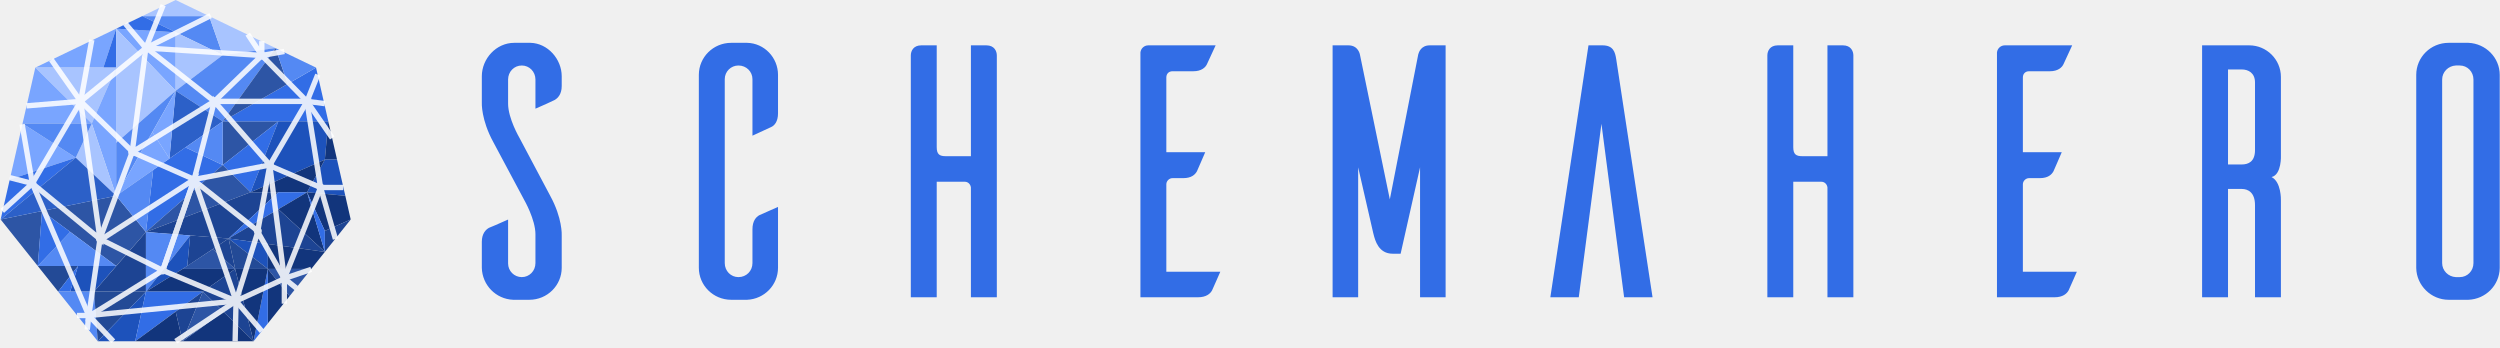
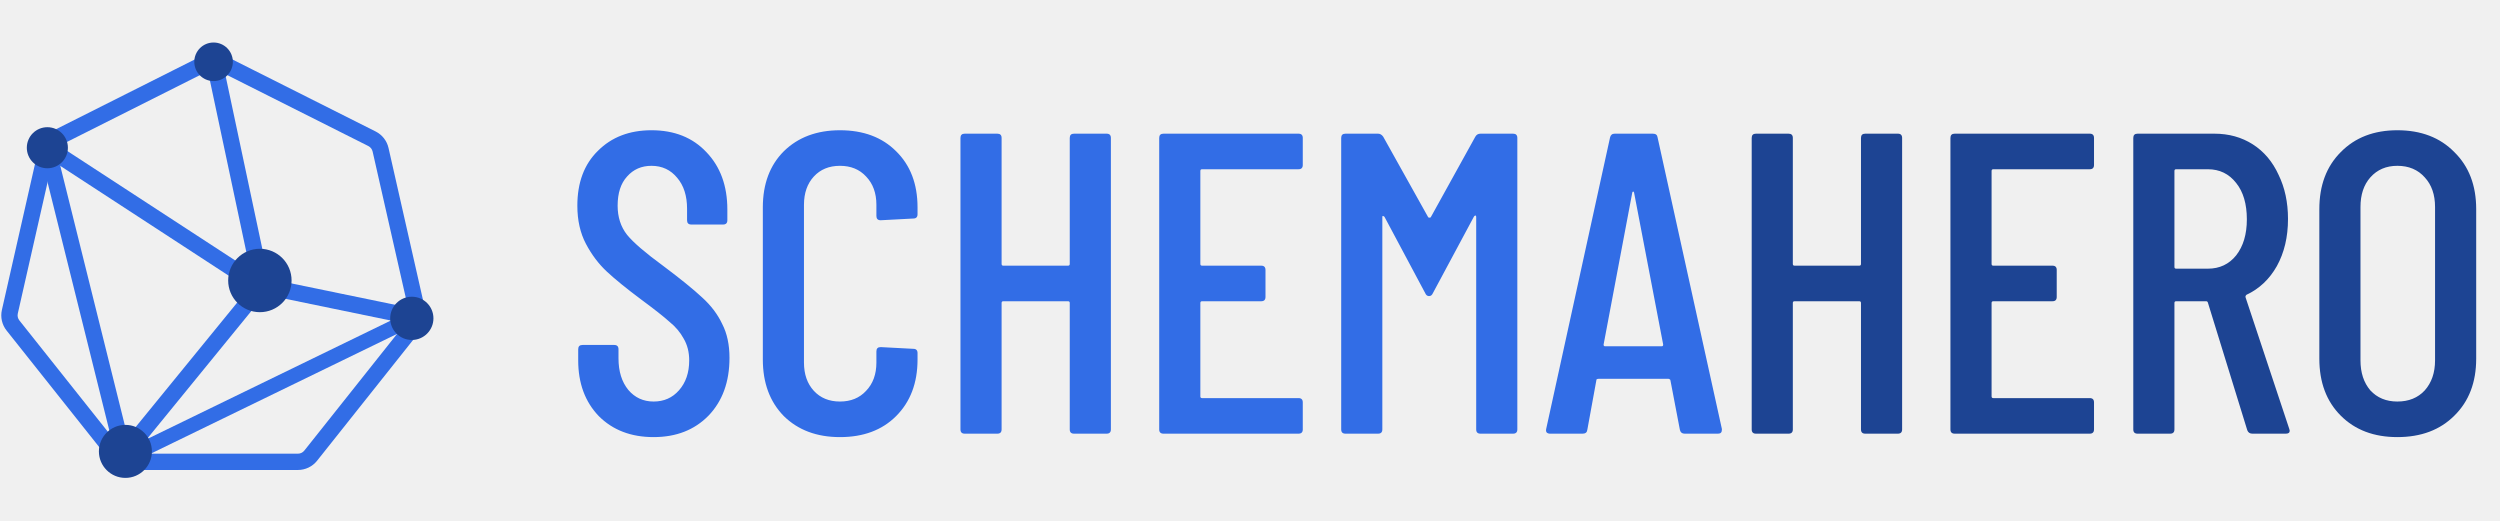
- <svg xmlns="http://www.w3.org/2000/svg" width="467px" height="65px" viewBox="0 0 467 65" version="1.1">
-   <g id="Page-1" stroke="none" stroke-width="1" fill="none" fill-rule="evenodd">
-     <g id="Group">
-       <polygon id="Path" fill="#79A5FF" points="6.597 12.627 19.309 12.627 21.704 5.354" />
-       <polygon id="Path" fill="#5489F3" points="26.577 3.008 39.057 3.008 41.607 10.281" />
-       <polygon id="Path" fill="#326DE6" points="21.704 5.354 21.704 12.627 19.309 12.627" />
-       <polygon id="Path" fill="#79A5FF" points="21.704 5.354 32.816 16.96 32.817 6.028" />
-       <polygon id="Path" fill="#A8C4FF" points="26.577 3.008 39.057 3.008 32.817 0" />
-       <polygon id="Path" fill="#326DE6" points="21.704 5.354 32.817 6.03 26.577 3.008" />
-       <polygon id="Path" fill="#A8C4FF" points="21.704 5.354 21.704 26.689 32.816 16.96" />
-       <polygon id="Path" fill="#A8C4FF" points="6.597 12.627 17.147 23.067 21.704 12.627" />
-       <polygon id="Path" fill="#79A5FF" points="21.704 12.627 21.704 36.573 17.147 23.067" />
-       <polygon id="Path" fill="#79A5FF" points="17.147 23.067 6.597 12.627 4.213 23.067" />
-       <polygon id="Path" fill="#5489F3" points="21.704 36.573 32.816 16.96 21.704 26.689" />
-       <polygon id="Path" fill="#A8C4FF" points="17.147 23.067 14.15 29.449 21.704 36.573" />
-       <polygon id="Path" fill="#79A5FF" points="14.15 29.449 1.823 33.536 4.213 23.067" />
-       <polygon id="Path" fill="#5489F3" points="4.213 23.067 14.15 29.449 17.147 23.067" />
-       <polygon id="Path" fill="#326DE6" points="0.121 40.998 14.15 29.449 1.823 33.536" />
-       <polygon id="Path" fill="#A8C4FF" points="32.817 16.96 41.607 10.281 32.817 6.028" />
-       <polygon id="Path" fill="#A8C4FF" points="41.607 10.281 51.474 8.982 39.057 3.008" />
-       <polygon id="Path" fill="#5489F3" points="32.816 16.96 41.607 22.666 51.474 8.982 41.607 10.281" />
-       <polygon id="Path" fill="#2C60C8" points="31.655 29.62 41.607 22.666 32.816 16.96" />
-       <polygon id="Path" fill="#326DE6" points="28.612 31.743 27.26 43.342 41.607 30.832 34.634 27.536" />
-       <polygon id="Path" fill="#2D55A5" points="27.26 43.342 21.704 49.695 7.857 39.413 21.704 36.573" />
-       <polygon id="Path" fill="#2D55A5" points="0.121 40.998 7.857 39.413 7.055 49.695" />
-       <polygon id="Path" fill="#5489F3" points="7.055 49.695 21.704 49.695 13.114 43.315" />
-       <polygon id="Path" fill="#326DE6" points="7.857 39.413 7.055 49.695 13.114 43.315" />
-       <polygon id="Path" fill="#234A96" points="14.567 49.695 7.055 49.695 10.868 54.474" />
-       <polygon id="Path" fill="#1D52BB" points="13.114 54.474 17.559 54.474 21.704 49.695 14.567 49.695" />
-       <polygon id="Path" fill="#326DE6" points="10.868 54.474 13.114 54.474 14.567 49.695" />
-       <polygon id="Path" fill="#5489F3" points="17.559 54.474 18.265 63.75 10.868 54.474" />
-       <polygon id="Path" fill="#1D4493" points="17.559 54.474 27.26 54.474 27.26 43.342" />
-       <polygon id="Path" fill="#234A96" points="27.26 54.474 17.559 54.474 18.265 63.75" />
-       <polygon id="Path" fill="#2D55A5" points="41.607 22.666 41.607 30.832 52.004 22.666" />
-       <polygon id="Path" fill="#326DE6" points="41.607 22.666 61.327 22.666 59.035 12.627" />
-       <polygon id="Path" fill="#326DE6" points="41.607 30.832 46.806 35.915 52.004 22.666" />
-       <polygon id="Path" fill="#2D55A5" points="27.26 43.342 46.806 35.915 41.607 30.832" />
-       <polygon id="Path" fill="#1D52BB" points="46.806 35.915 60.683 29.819 61.327 22.666 52.004 22.666" />
-       <polygon id="Path" fill="#12357C" points="60.683 29.819 61.327 22.666 62.961 29.819" />
-       <polygon id="Path" fill="#1D52BB" points="60.683 29.819 57.356 35.915 64.503 36.57 62.961 29.819" />
-       <polygon id="Path" fill="#12357C" points="57.356 35.915 46.806 35.915 60.683 29.819" />
-       <polygon id="Path" fill="#1D4493" points="52.004 35.915 42.701 44.554 27.26 43.342 46.806 35.915" />
-       <polygon id="Path" fill="#326DE6" points="42.701 44.554 57.356 35.915 52.004 35.915" />
-       <polygon id="Path" fill="#5489F3" points="27.26 54.474 35.524 43.991 27.26 43.342" />
-       <polygon id="Path" fill="#1D4493" points="34.981 49.695 42.701 44.554 35.524 43.991" />
-       <polygon id="Path" fill="#1D52BB" points="34.981 49.695 35.524 43.991 27.26 54.474" />
-       <polygon id="Path" fill="#12357C" points="57.356 35.915 60.683 43.134 65.511 40.998 64.503 36.57" />
-       <polygon id="Path" fill="#1D4493" points="60.683 43.134 65.511 40.998 60.683 47.055" />
-       <polygon id="Path" fill="#12357C" points="60.683 47.055 52.004 39.075 57.356 35.915" />
-       <polygon id="Path" fill="#326DE6" points="57.356 35.915 60.683 43.134 60.683 47.055" />
-       <polygon id="Path" fill="#1D4493" points="42.701 44.554 60.683 47.055 52.004 39.075" />
-       <polygon id="Path" fill="#1D52BB" points="42.701 44.554 50.028 50.24 50.028 45.573" />
-       <polygon id="Path" fill="#12357C" points="50.028 50.24 58.14 50.24 60.683 47.055 50.028 45.573" />
-       <polygon id="Path" fill="#2D55A5" points="50.028 50.24 58.14 50.24 54.084 55.327" />
-       <polygon id="Path" fill="#12357C" points="50.028 50.24 50.028 60.419 54.084 55.327" />
-       <polygon id="Path" fill="#1D52BB" points="27.26 54.474 25.252 63.75 18.265 63.75" />
-       <polygon id="Path" fill="#12357C" points="27.26 54.474 37.892 54.474 43.925 50.24 34.103 50.24" />
-       <polygon id="Path" fill="#2D55A5" points="43.925 50.24 39.736 46.531 34.103 50.24" />
-       <polygon id="Path" fill="#1D4493" points="43.925 50.24 42.701 44.554 39.736 46.531" />
-       <polygon id="Path" fill="#234A96" points="50.028 50.24 43.925 50.24 42.701 44.554" />
-       <polygon id="Path" fill="#326DE6" points="25.252 63.75 37.892 54.474 27.26 54.474" />
-       <polygon id="Path" fill="#12357C" points="25.252 63.75 34.103 63.75 32.816 58.205" />
-       <polygon id="Path" fill="#326DE6" points="47.367 63.75 50.028 50.24 50.028 60.419" />
-       <polygon id="Path" fill="#12357C" points="50.028 50.24 43.925 50.24 47.367 63.75" />
-       <polygon id="Path" fill="#1D4493" points="47.367 63.75 37.892 54.474 43.925 50.24" />
-       <polygon id="Path" fill="#1D4493" points="37.892 54.474 34.103 63.75 32.816 58.205" />
-       <polygon id="Path" fill="#12357C" points="34.103 63.75 47.367 63.75 41.705 58.205" />
-       <polygon id="Path" fill="#2D55A5" points="34.103 63.75 37.892 54.474 41.705 58.205" />
-       <polygon id="Path" fill="#5489F3" points="34.634 27.536 41.607 22.666 41.607 30.832" />
-       <polygon id="Path" fill="#79A5FF" points="21.704 36.57 31.655 29.62 28.459 24.662" />
-       <polygon id="Path" fill="#79A5FF" points="28.459 24.662 31.655 29.62 32.817 16.96" />
-       <polygon id="Path" fill="#2D55A5" points="41.607 22.666 51.467 8.99 53.733 15.676" />
-       <polygon id="Path" fill="#5489F3" points="53.733 15.676 59.035 12.627 51.474 8.99" />
-       <polygon id="Path" fill="#5489F3" points="27.26 43.315 28.612 31.743 21.704 36.573" />
-       <polygon id="Path" fill="#2C60C8" points="0.121 40.998 14.15 29.449 21.704 36.573" />
-       <g opacity="0.858" transform="translate(0.252964, 0.758893)" id="Path">
-         <path d="M14.816,18.928 C15.231,18.928 15.568,18.591 15.568,18.176 C15.568,17.76 15.231,17.424 14.816,17.424 C14.401,17.424 14.064,17.76 14.064,18.176 C14.064,18.591 14.401,18.928 14.816,18.928 Z" fill="#FFFFFF" />
-         <path d="M5.793,34.267 C6.208,34.267 6.545,33.93 6.545,33.515 C6.545,33.1 6.208,32.763 5.793,32.763 C5.378,32.763 5.041,33.1 5.041,33.515 C5.041,33.93 5.378,34.267 5.793,34.267 Z" fill="#FFFFFF" />
-         <path d="M24.441,28.402 C24.856,28.402 25.192,28.065 25.192,27.65 C25.192,27.235 24.856,26.898 24.441,26.898 C24.025,26.898 23.689,27.235 23.689,27.65 C23.689,28.065 24.025,28.402 24.441,28.402 Z" fill="#FFFFFF" />
-         <path d="M36.02,33.515 C36.435,33.515 36.772,33.178 36.772,32.763 C36.772,32.348 36.435,32.011 36.02,32.011 C35.605,32.011 35.268,32.348 35.268,32.763 C35.268,33.178 35.605,33.515 36.02,33.515 Z" fill="#FFFFFF" />
-         <path d="M18.425,44.643 C18.841,44.643 19.177,44.307 19.177,43.892 C19.177,43.476 18.841,43.14 18.425,43.14 C18.01,43.14 17.673,43.476 17.673,43.892 C17.673,44.307 18.01,44.643 18.425,44.643 Z" fill="#FFFFFF" />
-         <path d="M30.155,50.508 C30.57,50.508 30.907,50.172 30.907,49.757 C30.907,49.341 30.57,49.005 30.155,49.005 C29.74,49.005 29.403,49.341 29.403,49.757 C29.403,50.172 29.74,50.508 30.155,50.508 Z" fill="#FFFFFF" />
-         <path d="M50.156,30.808 C50.572,30.808 50.908,30.471 50.908,30.056 C50.908,29.641 50.572,29.304 50.156,29.304 C49.741,29.304 49.404,29.641 49.404,30.056 C49.404,30.471 49.741,30.808 50.156,30.808 Z" fill="#FFFFFF" />
-         <path d="M59.631,35.019 C60.046,35.019 60.382,34.682 60.382,34.267 C60.382,33.852 60.046,33.515 59.631,33.515 C59.215,33.515 58.878,33.852 58.878,34.267 C58.878,34.682 59.215,35.019 59.631,35.019 Z" fill="#FFFFFF" />
-         <path d="M47.901,43.14 C48.316,43.14 48.652,42.803 48.652,42.388 C48.652,41.972 48.316,41.636 47.901,41.636 C47.485,41.636 47.149,41.972 47.149,42.388 C47.149,42.803 47.485,43.14 47.901,43.14 Z" fill="#FFFFFF" />
-         <path d="M52.863,52.012 C53.279,52.012 53.615,51.676 53.615,51.26 C53.615,50.845 53.279,50.508 52.863,50.508 C52.448,50.508 52.111,50.845 52.111,51.26 C52.111,51.676 52.448,52.012 52.863,52.012 Z" fill="#FFFFFF" />
-         <path d="M43.84,56.223 C44.255,56.223 44.592,55.886 44.592,55.471 C44.592,55.056 44.255,54.719 43.84,54.719 C43.425,54.719 43.088,55.056 43.088,55.471 C43.088,55.886 43.425,56.223 43.84,56.223 Z" fill="#FFFFFF" />
-         <path d="M48.652,10.356 C49.068,10.356 49.404,10.019 49.404,9.604 C49.404,9.189 49.068,8.852 48.652,8.852 C48.237,8.852 47.901,9.189 47.901,9.604 C47.901,10.019 48.237,10.356 48.652,10.356 Z" fill="#FFFFFF" />
-         <path d="M57.074,18.928 C57.489,18.928 57.826,18.591 57.826,18.176 C57.826,17.76 57.489,17.424 57.074,17.424 C56.659,17.424 56.322,17.76 56.322,18.176 C56.322,18.591 56.659,18.928 57.074,18.928 Z" fill="#FFFFFF" />
-         <path d="M16.32,58.93 C16.735,58.93 17.072,58.593 17.072,58.178 C17.072,57.763 16.735,57.426 16.32,57.426 C15.905,57.426 15.568,57.763 15.568,58.178 C15.568,58.593 15.905,58.93 16.32,58.93 Z" fill="#FFFFFF" />
-         <path d="M26.997,8.852 C27.412,8.852 27.749,8.515 27.749,8.1 C27.749,7.685 27.412,7.348 26.997,7.348 C26.582,7.348 26.245,7.685 26.245,8.1 C26.245,8.515 26.582,8.852 26.997,8.852 Z" fill="#FFFFFF" />
-         <path d="M39.78,18.928 C40.195,18.928 40.532,18.591 40.532,18.176 C40.532,17.76 40.195,17.424 39.78,17.424 C39.365,17.424 39.028,17.76 39.028,18.176 C39.028,18.591 39.365,18.928 39.78,18.928 Z" fill="#FFFFFF" />
-         <line x1="14.816" y1="18.176" x2="9.327" y2="10.384" stroke="#FFFFFF" />
-         <polygon stroke="#FFFFFF" points="14.816 18.176 5.793 33.515 18.425 43.892" />
-         <line x1="5.793" y1="33.515" x2="1.569" y2="32.422" stroke="#FFFFFF" />
-         <line x1="5.793" y1="33.515" x2="0.169" y2="38.64" stroke="#FFFFFF" />
-         <line x1="5.793" y1="33.515" x2="3.878" y2="22.471" stroke="#FFFFFF" />
-         <line x1="14.816" y1="18.176" x2="4.694" y2="19.016" stroke="#FFFFFF" />
-         <polygon stroke="#FFFFFF" points="18.425 43.892 16.32 58.339 30.155 49.757" />
-         <polygon stroke="#FFFFFF" points="30.155 49.757 36.02 32.763 43.84 55.471" />
-         <polyline stroke="#FFFFFF" points="30.155 49.757 36.02 32.763 18.425 44.117" />
-         <polygon stroke="#FFFFFF" points="24.441 27.65 39.78 18.176 27.005 8.1" />
-         <polyline stroke="#FFFFFF" points="24.441 27.528 14.816 18.176 26.997 8.217" />
-         <line x1="24.441" y1="27.65" x2="18.425" y2="43.781" stroke="#FFFFFF" />
-         <line x1="24.441" y1="27.65" x2="36.02" y2="32.763" stroke="#FFFFFF" />
-         <polygon stroke="#FFFFFF" points="39.78 18.176 50.156 30.06 36.02 32.763" />
-         <polyline stroke="#FFFFFF" points="50.156 30.056 47.901 42.388 36.02 32.968" />
-         <polygon stroke="#FFFFFF" points="47.901 42.569 43.84 55.471 52.863 51.312" />
-         <line x1="50.156" y1="30.206" x2="52.863" y2="51.312" stroke="#FFFFFF" />
-         <polyline stroke="#FFFFFF" points="50.156 30.06 57.101 18.176 39.78 18.176" />
-         <polyline stroke="#FFFFFF" points="39.78 18.176 48.652 9.604 26.997 8.209" />
-         <polyline stroke="#FFFFFF" points="48.652 9.604 57.074 18.176 59.631 34.267 50.156 30.206" />
-         <line x1="5.793" y1="33.515" x2="16.32" y2="58.178" stroke="#FFFFFF" />
-         <line x1="16.32" y1="58.178" x2="43.84" y2="55.471" stroke="#FFFFFF" />
-         <line x1="43.84" y1="55.471" x2="43.67" y2="62.978" stroke="#FFFFFF" />
-         <line x1="43.84" y1="55.471" x2="48.652" y2="61.107" stroke="#FFFFFF" />
-         <line x1="43.84" y1="55.471" x2="32.575" y2="62.99" stroke="#FFFFFF" />
-         <line x1="16.32" y1="58.178" x2="20.906" y2="62.99" stroke="#FFFFFF" />
-         <line x1="16.32" y1="58.178" x2="14.125" y2="58.178" stroke="#FFFFFF" />
-         <line x1="16.32" y1="58.289" x2="16.048" y2="60.816" stroke="#FFFFFF" />
-         <line x1="52.863" y1="51.26" x2="57.886" y2="49.557" stroke="#FFFFFF" />
-         <line x1="52.863" y1="51.26" x2="52.863" y2="55.968" stroke="#FFFFFF" />
-         <line x1="52.863" y1="51.26" x2="55.101" y2="53.069" stroke="#FFFFFF" />
-         <line x1="26.997" y1="8.217" x2="23.162" y2="3.664" stroke="#FFFFFF" />
-         <line x1="26.997" y1="8.209" x2="30.23" y2="0.205" stroke="#FFFFFF" />
-         <line x1="26.997" y1="8.209" x2="39.103" y2="2.16" stroke="#FFFFFF" />
-         <line x1="14.816" y1="18.176" x2="16.893" y2="6.703" stroke="#FFFFFF" />
-         <line x1="57.101" y1="18.176" x2="59.106" y2="13.192" stroke="#FFFFFF" />
-         <line x1="57.101" y1="18.176" x2="61.802" y2="25.009" stroke="#FFFFFF" />
-         <line x1="57.101" y1="18.176" x2="60.428" y2="18.596" stroke="#FFFFFF" />
-         <line x1="48.652" y1="9.604" x2="48.652" y2="6.92" stroke="#FFFFFF" />
-         <line x1="48.652" y1="9.604" x2="52.863" y2="8.852" stroke="#FFFFFF" />
-         <line x1="48.652" y1="9.604" x2="46.021" y2="5.619" stroke="#FFFFFF" />
-         <line x1="59.631" y1="34.267" x2="52.863" y2="51.26" stroke="#FFFFFF" />
-         <line x1="59.631" y1="34.267" x2="63.87" y2="34.267" stroke="#FFFFFF" />
-         <line x1="59.631" y1="34.267" x2="62.407" y2="43.892" stroke="#FFFFFF" />
-       </g>
-     </g>
-     <path d="M104.929,50.017 C104.929,53.311 102.24,56 98.878,56 L95.853,56 C92.626,55.866 90.072,53.244 90.004,50.017 L90.004,45.176 C90.004,43.63 90.744,42.89 91.349,42.555 C91.704,42.437 93.258,41.745 94.45,41.214 L94.45,41.214 L94.912,41.009 L94.912,49.21 C94.912,50.622 96.055,51.765 97.467,51.765 C98.878,51.765 100.021,50.622 100.021,49.143 L100.021,43.765 C100.021,41.009 97.937,37.378 97.937,37.378 L92.156,26.554 C89.866,22.368 89.995,19.264 90.004,19.099 L90.004,14.252 C90.004,10.958 92.693,8 96.055,8 L99.08,8 C102.307,8.067 104.929,11.025 104.929,14.252 L104.929,16.067 C104.929,17.613 104.189,18.353 103.584,18.689 C103.181,18.891 101.299,19.765 100.021,20.302 L100.021,14.857 C100.021,13.378 98.878,12.235 97.467,12.235 C96.055,12.235 94.912,13.378 94.912,14.857 L94.912,19.361 C94.912,22.118 96.996,25.68 96.996,25.68 L102.778,36.571 C105.067,40.758 104.938,43.862 104.929,44.027 L104.929,50.017 Z M145.333,50.017 C145.333,53.244 142.778,55.866 139.551,56 L136.593,56 C133.232,56 130.543,53.311 130.543,50.017 L130.543,13.983 C130.543,10.688 133.232,8 136.593,8 L139.551,8 C142.778,8.067 145.333,10.756 145.333,13.983 L145.333,21.176 C145.333,22.722 144.66,23.462 144.055,23.731 L140.559,25.344 L140.559,14.79 C140.559,13.378 139.417,12.235 137.938,12.235 C136.526,12.235 135.383,13.378 135.383,14.79 L135.383,49.143 C135.383,50.622 136.526,51.765 137.938,51.765 C139.417,51.765 140.559,50.622 140.559,49.143 L140.559,42.823 C140.559,41.277 141.232,40.538 141.837,40.201 C142.088,40.076 142.915,39.715 143.795,39.331 C144.326,39.098 144.877,38.858 145.333,38.655 L145.333,50.017 Z M174.98,55.53 L174.98,33.949 L180.224,33.949 C180.829,33.949 181.299,34.42 181.367,35.025 L181.367,55.53 L186.207,55.53 L186.207,10.353 C186.207,9.545 185.736,8.47 184.258,8.47 L181.367,8.47 L181.367,29.176 L176.661,29.176 C175.518,29.176 174.98,28.84 174.98,27.496 L174.98,8.47 L172.089,8.47 C170.61,8.47 170.139,9.545 170.139,10.353 L170.139,55.53 L174.98,55.53 Z M226.409,54.252 C226.073,54.857 225.333,55.53 223.787,55.53 L213.031,55.53 L213.031,9.815 C213.098,9.075 213.703,8.47 214.51,8.47 L227.081,8.47 L225.468,11.966 C225.199,12.571 224.459,13.31 222.913,13.31 L219.014,13.31 C218.342,13.31 217.871,13.781 217.871,14.453 L217.871,28.437 L225.132,28.437 C224.885,28.994 224.58,29.707 224.304,30.354 C223.98,31.114 223.694,31.782 223.586,32 C223.249,32.605 222.577,33.277 221.031,33.277 L219.014,33.277 C218.409,33.277 217.871,33.815 217.871,34.42 L217.871,50.757 L227.955,50.757 C227.753,51.212 227.512,51.763 227.28,52.294 C226.896,53.174 226.535,54.001 226.409,54.252 Z M253.704,55.53 L253.704,31.26 L256.527,43.563 L256.539,43.607 L256.557,43.681 L256.579,43.765 L256.579,43.766 C256.87,44.903 257.505,47.395 260.157,47.395 L261.636,47.395 L265.266,31.26 L265.266,55.53 L270.04,55.53 L270.04,8.47 L267.082,8.47 C265.435,8.47 265.042,9.782 264.945,10.103 C264.939,10.123 264.935,10.139 264.93,10.151 L259.62,37.244 L254.039,10.218 C254.039,10.218 253.771,8.47 251.889,8.47 L248.93,8.47 L248.93,55.53 L253.704,55.53 Z M299.15,23.125 L294.914,55.53 L289.603,55.53 L296.729,8.47 L299.351,8.47 C301.368,8.47 301.704,9.748 301.906,11.025 L308.696,55.53 L303.385,55.53 L299.15,23.125 Z M334.982,55.53 L334.982,33.949 L340.225,33.949 C340.831,33.949 341.301,34.42 341.368,35.025 L341.368,55.53 L346.209,55.53 L346.209,10.353 C346.209,9.545 345.738,8.47 344.259,8.47 L341.368,8.47 L341.368,29.176 L336.662,29.176 C335.519,29.176 334.982,28.84 334.982,27.496 L334.982,8.47 L332.091,8.47 C330.612,8.47 330.142,9.545 330.142,10.353 L330.142,55.53 L334.982,55.53 Z M386.411,54.252 C386.075,54.857 385.335,55.53 383.789,55.53 L373.033,55.53 L373.033,9.815 C373.1,9.075 373.705,8.47 374.512,8.47 L387.083,8.47 L385.47,11.966 C385.2,12.571 384.461,13.31 382.915,13.31 L379.016,13.31 C378.344,13.31 377.873,13.781 377.873,14.453 L377.873,28.437 L385.133,28.437 C384.886,28.993 384.582,29.706 384.306,30.353 L384.306,30.354 L384.304,30.357 L384.303,30.361 C383.98,31.118 383.696,31.783 383.587,32 C383.251,32.605 382.579,33.277 381.033,33.277 L379.016,33.277 C378.411,33.277 377.873,33.815 377.873,34.42 L377.873,50.757 L387.957,50.757 C387.755,51.212 387.514,51.763 387.282,52.295 C386.898,53.174 386.536,54.001 386.411,54.252 Z M416.193,55.53 L416.193,35.294 L418.747,35.294 C420.025,35.294 421.235,36.034 421.235,38.32 L421.235,55.53 L426.075,55.53 L426.075,37.5 C426.082,37.27 426.143,33.984 424.327,33.075 C426.243,32.613 426.081,29.036 426.075,28.911 L426.075,14.386 C426.075,11.092 423.386,8.47 420.159,8.47 L411.352,8.47 L411.352,55.53 L416.193,55.53 Z M416.193,30.723 L418.747,30.723 C420.025,30.723 421.235,30.185 421.235,28.033 L421.235,15.395 C421.235,13.647 420.025,12.974 418.747,12.974 L416.193,12.974 L416.193,30.723 Z M461.101,56 C464.327,55.866 466.882,53.311 466.95,50.084 L466.95,13.983 C466.95,10.756 464.327,8.134 461.101,8 L457.403,8 C454.042,8 451.353,10.688 451.353,13.983 L451.353,50.084 C451.42,53.311 454.109,56 457.403,56 L461.101,56 Z M458.748,51.765 L459.487,51.765 C460.899,51.765 462.042,50.622 462.042,49.143 L462.042,14.857 C462.042,13.378 460.899,12.235 459.487,12.235 L458.748,12.235 C457.336,12.303 456.193,13.445 456.193,14.857 L456.193,49.143 C456.193,50.555 457.336,51.697 458.748,51.765 Z" id="Shape" fill="#326DE6" />
-   </g>
+ <svg xmlns="http://www.w3.org/2000/svg" width="245" height="51" viewBox="0 0 245 51" fill="none">
+   <path d="M64.056 42.836C61.844 42.836 60.052 42.15 58.68 40.778C57.336 39.378 56.664 37.558 56.664 35.318V34.226C56.664 33.946 56.804 33.806 57.084 33.806H60.192C60.472 33.806 60.612 33.946 60.612 34.226V35.108C60.612 36.396 60.934 37.432 61.578 38.216C62.222 38.972 63.048 39.35 64.056 39.35C65.064 39.35 65.89 38.986 66.534 38.258C67.206 37.502 67.542 36.522 67.542 35.318C67.542 34.506 67.36 33.792 66.996 33.176C66.66 32.56 66.198 32.014 65.61 31.538C65.05 31.034 64.126 30.306 62.838 29.354C61.41 28.29 60.29 27.38 59.478 26.624C58.666 25.868 57.98 24.958 57.42 23.894C56.86 22.83 56.58 21.584 56.58 20.156C56.58 17.888 57.252 16.096 58.596 14.78C59.94 13.436 61.69 12.764 63.846 12.764C66.086 12.764 67.878 13.478 69.222 14.906C70.594 16.334 71.28 18.21 71.28 20.534V21.584C71.28 21.864 71.14 22.004 70.86 22.004H67.752C67.472 22.004 67.332 21.864 67.332 21.584V20.45C67.332 19.19 67.01 18.182 66.366 17.426C65.722 16.642 64.882 16.25 63.846 16.25C62.866 16.25 62.068 16.6 61.452 17.3C60.836 17.972 60.528 18.924 60.528 20.156C60.528 21.276 60.836 22.228 61.452 23.012C62.068 23.768 63.258 24.79 65.022 26.078C66.702 27.338 67.962 28.36 68.802 29.144C69.67 29.928 70.328 30.796 70.776 31.748C71.252 32.672 71.49 33.778 71.49 35.066C71.49 37.418 70.804 39.308 69.432 40.736C68.06 42.136 66.268 42.836 64.056 42.836ZM82.317 42.836C80.049 42.836 78.215 42.15 76.815 40.778C75.443 39.378 74.757 37.53 74.757 35.234V20.324C74.757 18.028 75.443 16.194 76.815 14.822C78.215 13.45 80.049 12.764 82.317 12.764C84.613 12.764 86.447 13.45 87.819 14.822C89.219 16.194 89.919 18.028 89.919 20.324V20.996C89.919 21.276 89.779 21.416 89.499 21.416L86.307 21.584C86.027 21.584 85.887 21.444 85.887 21.164V20.072C85.887 18.924 85.551 18 84.879 17.3C84.235 16.6 83.381 16.25 82.317 16.25C81.253 16.25 80.399 16.6 79.755 17.3C79.111 18 78.789 18.924 78.789 20.072V35.528C78.789 36.676 79.111 37.6 79.755 38.3C80.399 39 81.253 39.35 82.317 39.35C83.381 39.35 84.235 39 84.879 38.3C85.551 37.6 85.887 36.676 85.887 35.528V34.436C85.887 34.156 86.027 34.016 86.307 34.016L89.499 34.184C89.779 34.184 89.919 34.324 89.919 34.604V35.234C89.919 37.53 89.219 39.378 87.819 40.778C86.447 42.15 84.613 42.836 82.317 42.836ZM104.835 13.52C104.835 13.24 104.975 13.1 105.255 13.1H108.447C108.727 13.1 108.867 13.24 108.867 13.52V42.08C108.867 42.36 108.727 42.5 108.447 42.5H105.255C104.975 42.5 104.835 42.36 104.835 42.08V29.69C104.835 29.578 104.779 29.522 104.667 29.522H98.325C98.213 29.522 98.157 29.578 98.157 29.69V42.08C98.157 42.36 98.017 42.5 97.737 42.5H94.545C94.265 42.5 94.125 42.36 94.125 42.08V13.52C94.125 13.24 94.265 13.1 94.545 13.1H97.737C98.017 13.1 98.157 13.24 98.157 13.52V25.868C98.157 25.98 98.213 26.036 98.325 26.036H104.667C104.779 26.036 104.835 25.98 104.835 25.868V13.52ZM127.672 16.166C127.672 16.446 127.532 16.586 127.252 16.586H117.802C117.69 16.586 117.634 16.642 117.634 16.754V25.868C117.634 25.98 117.69 26.036 117.802 26.036H123.598C123.878 26.036 124.018 26.176 124.018 26.456V29.102C124.018 29.382 123.878 29.522 123.598 29.522H117.802C117.69 29.522 117.634 29.578 117.634 29.69V38.846C117.634 38.958 117.69 39.014 117.802 39.014H127.252C127.532 39.014 127.672 39.154 127.672 39.434V42.08C127.672 42.36 127.532 42.5 127.252 42.5H114.022C113.742 42.5 113.602 42.36 113.602 42.08V13.52C113.602 13.24 113.742 13.1 114.022 13.1H127.252C127.532 13.1 127.672 13.24 127.672 13.52V16.166ZM144.583 13.394C144.695 13.198 144.863 13.1 145.087 13.1H148.279C148.559 13.1 148.699 13.24 148.699 13.52V42.08C148.699 42.36 148.559 42.5 148.279 42.5H145.087C144.807 42.5 144.667 42.36 144.667 42.08V21.248C144.667 21.164 144.639 21.122 144.583 21.122C144.555 21.122 144.513 21.15 144.457 21.206L140.425 28.724C140.341 28.92 140.215 29.018 140.047 29.018C139.879 29.018 139.753 28.92 139.669 28.724L135.679 21.248C135.623 21.192 135.567 21.164 135.511 21.164C135.483 21.164 135.469 21.206 135.469 21.29V42.08C135.469 42.36 135.329 42.5 135.049 42.5H131.857C131.577 42.5 131.437 42.36 131.437 42.08V13.52C131.437 13.24 131.577 13.1 131.857 13.1H135.049C135.245 13.1 135.413 13.198 135.553 13.394L139.963 21.29C139.991 21.318 140.033 21.332 140.089 21.332C140.145 21.332 140.187 21.318 140.215 21.29L144.583 13.394ZM165.091 42.5C164.839 42.5 164.685 42.374 164.629 42.122L163.705 37.292C163.705 37.236 163.677 37.194 163.621 37.166C163.593 37.138 163.551 37.124 163.495 37.124H156.649C156.593 37.124 156.537 37.138 156.481 37.166C156.453 37.194 156.439 37.236 156.439 37.292L155.557 42.122C155.529 42.374 155.375 42.5 155.095 42.5H151.903C151.763 42.5 151.651 42.458 151.567 42.374C151.511 42.29 151.497 42.178 151.525 42.038L157.783 13.478C157.839 13.226 157.993 13.1 158.245 13.1H161.983C162.263 13.1 162.417 13.226 162.445 13.478L168.745 42.038V42.122C168.745 42.374 168.619 42.5 168.367 42.5H165.091ZM157.153 33.764C157.153 33.876 157.195 33.932 157.279 33.932H162.865C162.949 33.932 162.991 33.876 162.991 33.764L160.135 18.854C160.107 18.798 160.079 18.77 160.051 18.77C160.023 18.77 159.995 18.798 159.967 18.854L157.153 33.764Z" fill="#326DE6" />
+   <path d="M182.376 13.52C182.376 13.24 182.516 13.1 182.796 13.1H185.988C186.268 13.1 186.408 13.24 186.408 13.52V42.08C186.408 42.36 186.268 42.5 185.988 42.5H182.796C182.516 42.5 182.376 42.36 182.376 42.08V29.69C182.376 29.578 182.32 29.522 182.208 29.522H175.866C175.754 29.522 175.698 29.578 175.698 29.69V42.08C175.698 42.36 175.558 42.5 175.278 42.5H172.086C171.806 42.5 171.666 42.36 171.666 42.08V13.52C171.666 13.24 171.806 13.1 172.086 13.1H175.278C175.558 13.1 175.698 13.24 175.698 13.52V25.868C175.698 25.98 175.754 26.036 175.866 26.036H182.208C182.32 26.036 182.376 25.98 182.376 25.868V13.52ZM205.213 16.166C205.213 16.446 205.073 16.586 204.793 16.586H195.343C195.231 16.586 195.175 16.642 195.175 16.754V25.868C195.175 25.98 195.231 26.036 195.343 26.036H201.139C201.419 26.036 201.559 26.176 201.559 26.456V29.102C201.559 29.382 201.419 29.522 201.139 29.522H195.343C195.231 29.522 195.175 29.578 195.175 29.69V38.846C195.175 38.958 195.231 39.014 195.343 39.014H204.793C205.073 39.014 205.213 39.154 205.213 39.434V42.08C205.213 42.36 205.073 42.5 204.793 42.5H191.563C191.283 42.5 191.143 42.36 191.143 42.08V13.52C191.143 13.24 191.283 13.1 191.563 13.1H204.793C205.073 13.1 205.213 13.24 205.213 13.52V16.166ZM220.738 42.5C220.486 42.5 220.318 42.388 220.234 42.164L216.37 29.648C216.342 29.564 216.286 29.522 216.202 29.522H213.262C213.15 29.522 213.094 29.578 213.094 29.69V42.08C213.094 42.36 212.954 42.5 212.674 42.5H209.482C209.202 42.5 209.062 42.36 209.062 42.08V13.52C209.062 13.24 209.202 13.1 209.482 13.1H217C218.428 13.1 219.688 13.45 220.78 14.15C221.872 14.85 222.712 15.844 223.3 17.132C223.916 18.392 224.224 19.834 224.224 21.458C224.224 23.222 223.86 24.762 223.132 26.078C222.404 27.366 221.41 28.304 220.15 28.892C220.066 28.976 220.038 29.06 220.066 29.144L224.35 42.038L224.392 42.206C224.392 42.402 224.266 42.5 224.014 42.5H220.738ZM213.262 16.586C213.15 16.586 213.094 16.642 213.094 16.754V26.162C213.094 26.274 213.15 26.33 213.262 26.33H216.37C217.518 26.33 218.442 25.896 219.142 25.028C219.842 24.132 220.192 22.956 220.192 21.5C220.192 19.988 219.842 18.798 219.142 17.93C218.442 17.034 217.518 16.586 216.37 16.586H213.262ZM234.939 42.836C232.643 42.836 230.795 42.136 229.395 40.736C227.995 39.336 227.295 37.474 227.295 35.15V20.492C227.295 18.168 227.995 16.306 229.395 14.906C230.795 13.478 232.643 12.764 234.939 12.764C237.263 12.764 239.125 13.478 240.525 14.906C241.953 16.306 242.667 18.168 242.667 20.492V35.15C242.667 37.474 241.953 39.336 240.525 40.736C239.125 42.136 237.263 42.836 234.939 42.836ZM234.939 39.35C236.059 39.35 236.955 38.986 237.627 38.258C238.299 37.502 238.635 36.522 238.635 35.318V20.282C238.635 19.078 238.299 18.112 237.627 17.384C236.955 16.628 236.059 16.25 234.939 16.25C233.847 16.25 232.965 16.628 232.293 17.384C231.649 18.112 231.327 19.078 231.327 20.282V35.318C231.327 36.522 231.649 37.502 232.293 38.258C232.965 38.986 233.847 39.35 234.939 39.35Z" fill="#1D4493" />
+   <path fill-rule="evenodd" clip-rule="evenodd" d="M21.289 6.868C21.064 6.755 20.797 6.755 20.572 6.868L5.765 14.312C5.552 14.42 5.398 14.617 5.345 14.85L1.744 30.727C1.69 30.964 1.747 31.212 1.898 31.401L12.038 44.158C12.189 44.349 12.419 44.46 12.663 44.46H29.198C29.442 44.46 29.672 44.349 29.823 44.158L39.963 31.401C40.114 31.212 40.171 30.964 40.117 30.727L36.516 14.85C36.463 14.617 36.309 14.42 36.096 14.312L21.289 6.868ZM19.854 5.441C20.531 5.1 21.33 5.1 22.007 5.441L36.813 12.885C37.453 13.207 37.916 13.798 38.074 14.496L41.675 30.374C41.836 31.083 41.666 31.827 41.214 32.396L31.074 45.152C30.619 45.724 29.929 46.058 29.198 46.058H12.663C11.932 46.058 11.242 45.724 10.787 45.152L0.647 32.396C0.194 31.827 0.025 31.083 0.186 30.374L3.787 14.496C3.945 13.798 4.408 13.207 5.048 12.885L19.854 5.441Z" fill="#326DE6" />
+   <path fill-rule="evenodd" clip-rule="evenodd" d="M21.815 6.056L26.885 29.932L4.205 15.147L5.078 13.809L24.519 26.482L20.252 6.388L21.815 6.056Z" fill="#326DE6" />
+   <path fill-rule="evenodd" clip-rule="evenodd" d="M40.012 31.767L25.51 28.775L25.814 27.208L40.316 30.2L40.012 31.767Z" fill="#326DE6" />
+   <path fill-rule="evenodd" clip-rule="evenodd" d="M26.249 28.497L12.73 45.069L11.492 44.059L25.011 27.487L26.249 28.497Z" fill="#326DE6" />
+   <path fill-rule="evenodd" clip-rule="evenodd" d="M11.336 44.69L3.866 14.671L5.417 14.285L12.886 44.304L11.336 44.69Z" fill="#326DE6" />
+   <path fill-rule="evenodd" clip-rule="evenodd" d="M39.333 32.517L14.299 44.69L13.707 43.372L38.741 31.198L39.333 32.517Z" fill="#326DE6" />
+   <path d="M28.575 27.487C28.575 29.203 27.184 30.594 25.468 30.594C23.752 30.594 22.361 29.203 22.361 27.487C22.361 25.77 23.752 24.379 25.468 24.379C27.184 24.379 28.575 25.77 28.575 27.487Z" fill="#1D4493" />
+   <path d="M42.477 31.198C42.477 32.368 41.528 33.317 40.358 33.317C39.188 33.317 38.239 32.368 38.239 31.198C38.239 30.028 39.188 29.079 40.358 29.079C41.528 29.079 42.477 30.028 42.477 31.198Z" fill="#1D4493" />
+   <path d="M14.887 44.236C14.887 45.671 13.724 46.834 12.29 46.834C10.855 46.834 9.692 45.671 9.692 44.236C9.692 42.801 10.855 41.638 12.29 41.638C13.724 41.638 14.887 42.801 14.887 44.236Z" fill="#1D4493" />
+   <path d="M6.654 14.478C6.654 15.59 5.753 16.491 4.641 16.491C3.53 16.491 2.628 15.59 2.628 14.478C2.628 13.366 3.53 12.465 4.641 12.465C5.753 12.465 6.654 13.366 6.654 14.478Z" fill="#1D4493" />
+   <path d="M22.82 6.056C22.82 7.1 21.974 7.946 20.93 7.946C19.887 7.946 19.041 7.1 19.041 6.056C19.041 5.013 19.887 4.166 20.93 4.166C21.974 4.166 22.82 5.013 22.82 6.056Z" fill="#1D4493" />
</svg>
